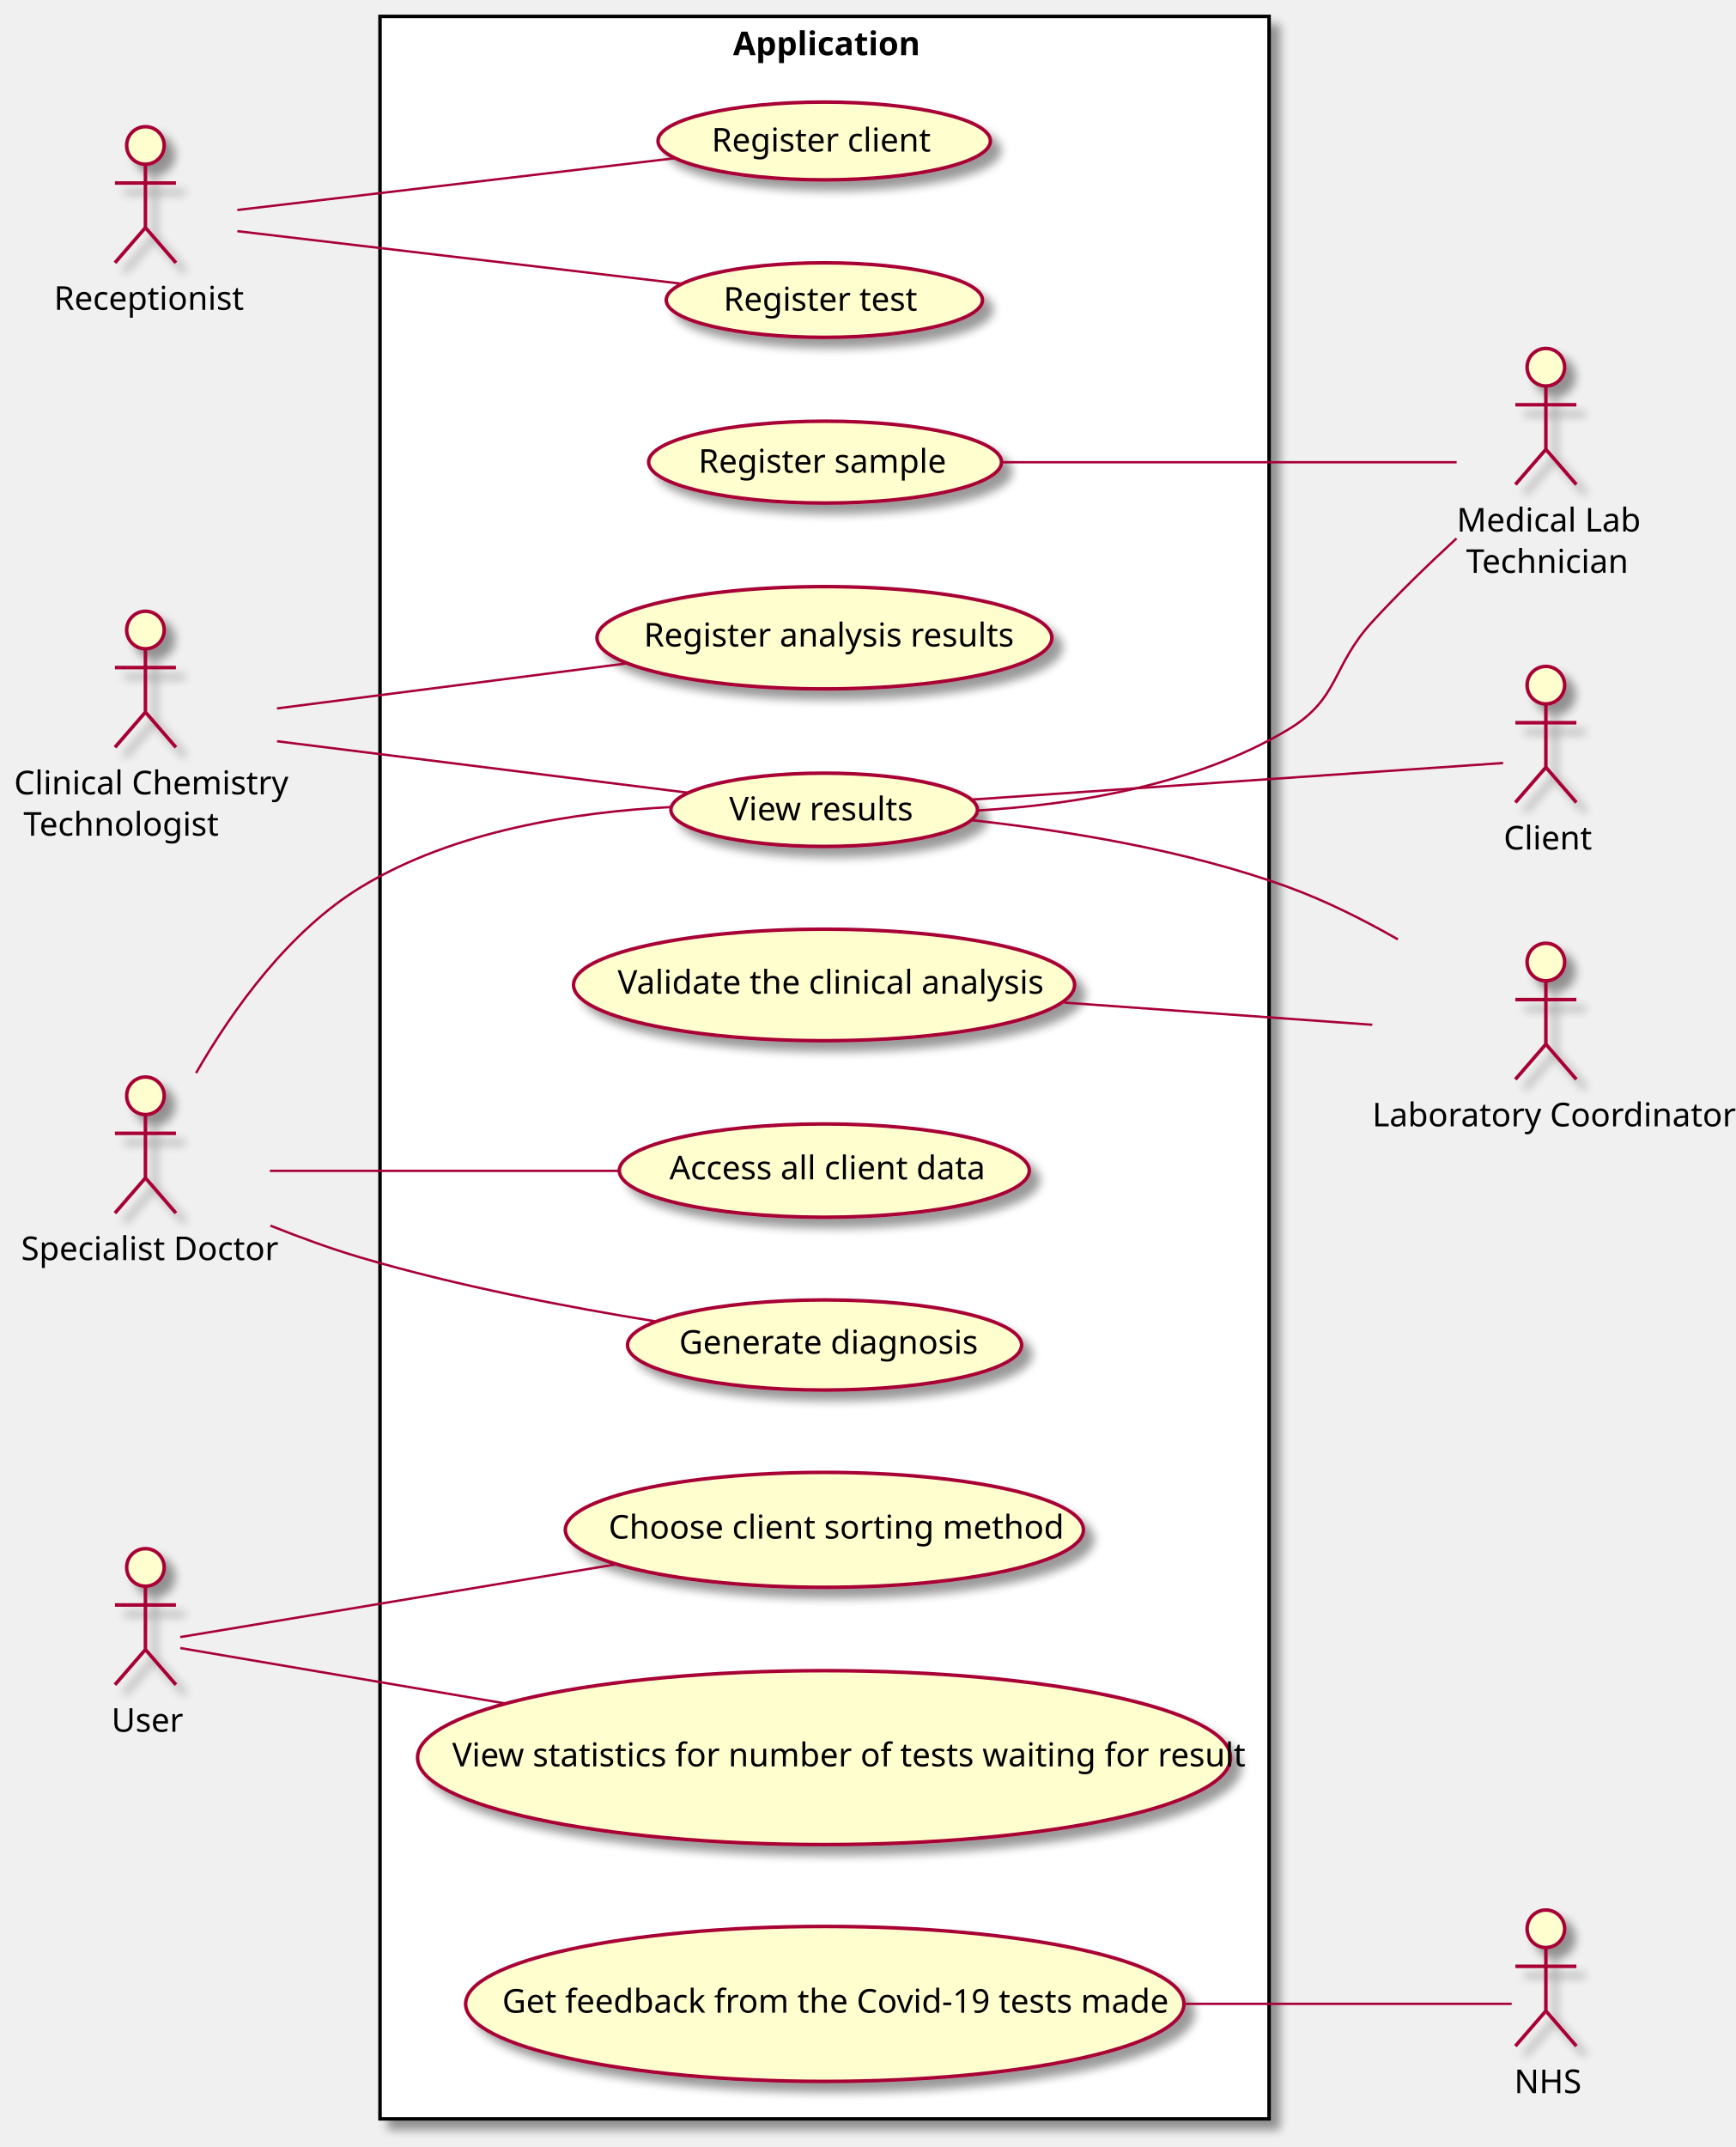
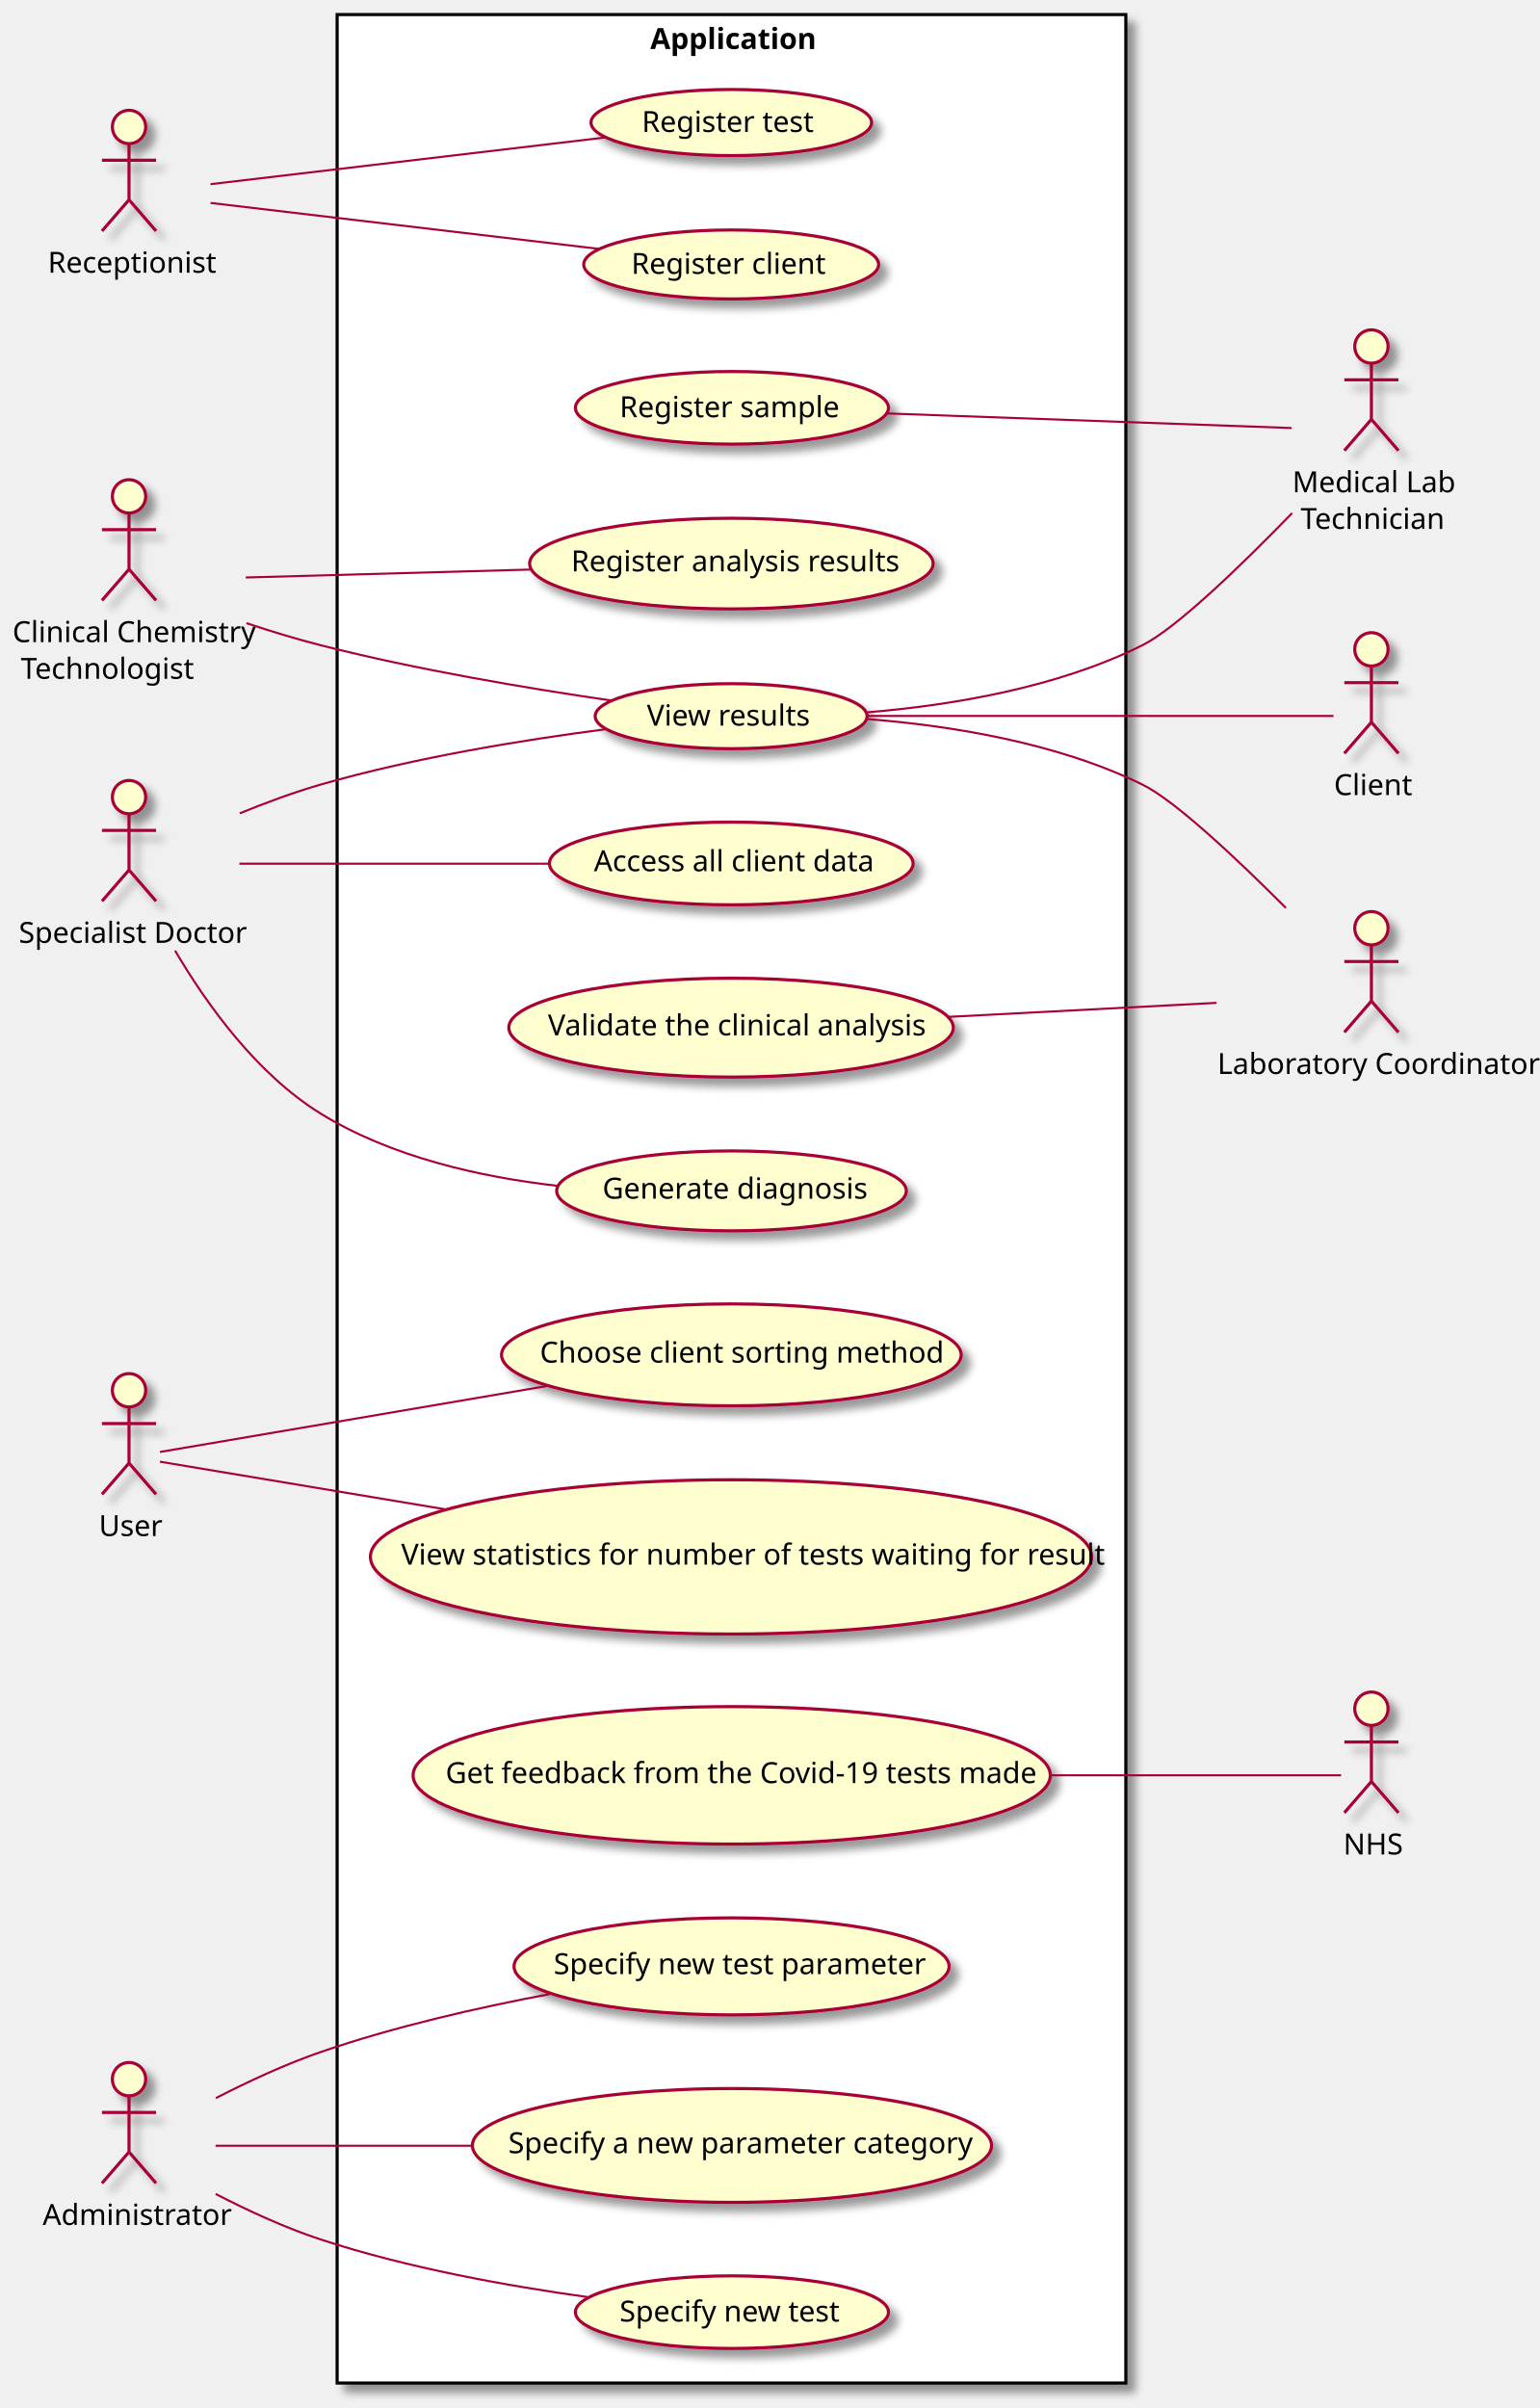
- <svg xmlns="http://www.w3.org/2000/svg" contentScriptType="application/ecmascript" contentStyleType="text/css" height="915px" preserveAspectRatio="none" style="width:740px;height:915px;" version="1.1" viewBox="0 0 740 915" width="740px" zoomAndPan="magnify">
+ <svg xmlns="http://www.w3.org/2000/svg" contentScriptType="application/ecmascript" contentStyleType="text/css" height="1157px" preserveAspectRatio="none" style="width:740px;height:1157px;" version="1.1" viewBox="0 0 740 1157" width="740px" zoomAndPan="magnify">
  <defs>
-     <filter height="300%" id="f3tx02nrygpwu" width="300%" x="-1" y="-1">
+     <filter height="300%" id="f1uoplxd1xjluy" width="300%" x="-1" y="-1">
      <feGaussianBlur result="blurOut" stdDeviation="2.0" />
      <feColorMatrix in="blurOut" result="blurOut2" type="matrix" values="0 0 0 0 0 0 0 0 0 0 0 0 0 0 0 0 0 0 .4 0" />
      <feOffset dx="4.0" dy="4.0" in="blurOut2" result="blurOut3" />
      <feBlend in="SourceGraphic" in2="blurOut3" mode="normal" />
    </filter>
  </defs>
  <g>
-     <rect fill="#FFFFFF" filter="url(#f3tx02nrygpwu)" height="896" style="stroke:#000000;stroke-width:1.5;" width="379" x="162" y="7" />
+     <rect fill="#FFFFFF" filter="url(#f1uoplxd1xjluy)" height="1138" style="stroke:#000000;stroke-width:1.5;" width="379" x="162" y="7" />
    <text fill="#000000" font-family="sans-serif" font-size="14" font-weight="bold" lengthAdjust="spacing" textLength="78" x="312.5" y="23.533">Application</text>
-     <ellipse cx="351.417" cy="127.883" fill="#FEFECE" filter="url(#f3tx02nrygpwu)" rx="67.417" ry="15.883" style="stroke:#A80036;stroke-width:1.5;" />
-     <text fill="#000000" font-family="sans-serif" font-size="14" lengthAdjust="spacing" textLength="80" x="308.417" y="132.4">Register test</text>
-     <ellipse cx="351.357" cy="60.071" fill="#FEFECE" filter="url(#f3tx02nrygpwu)" rx="70.857" ry="16.571" style="stroke:#A80036;stroke-width:1.5;" />
-     <text fill="#000000" font-family="sans-serif" font-size="14" lengthAdjust="spacing" textLength="90" x="303.357" y="64.588">Register client</text>
-     <ellipse cx="351.726" cy="196.945" fill="#FEFECE" filter="url(#f3tx02nrygpwu)" rx="75.226" ry="17.445" style="stroke:#A80036;stroke-width:1.5;" />
-     <text fill="#000000" font-family="sans-serif" font-size="14" lengthAdjust="spacing" textLength="102" x="297.726" y="201.462">Register sample</text>
-     <ellipse cx="351.452" cy="271.791" fill="#FEFECE" filter="url(#f3tx02nrygpwu)" rx="96.953" ry="21.791" style="stroke:#A80036;stroke-width:1.5;" />
-     <text fill="#000000" font-family="sans-serif" font-size="14" lengthAdjust="spacing" textLength="154" x="274.452" y="275.519">Register analysis results</text>
-     <ellipse cx="351.507" cy="573.201" fill="#FEFECE" filter="url(#f3tx02nrygpwu)" rx="84.007" ry="19.201" style="stroke:#A80036;stroke-width:1.5;" />
-     <text fill="#000000" font-family="sans-serif" font-size="14" lengthAdjust="spacing" textLength="124" x="289.507" y="576.93">Generate diagnosis</text>
-     <ellipse cx="351.434" cy="651.987" fill="#FEFECE" filter="url(#f3tx02nrygpwu)" rx="110.434" ry="24.487" style="stroke:#A80036;stroke-width:1.5;" />
-     <text fill="#000000" font-family="sans-serif" font-size="14" lengthAdjust="spacing" textLength="184" x="259.434" y="655.715">Choose client sorting method</text>
-     <ellipse cx="351.298" cy="419.76" fill="#FEFECE" filter="url(#f3tx02nrygpwu)" rx="106.798" ry="23.76" style="stroke:#A80036;stroke-width:1.5;" />
-     <text fill="#000000" font-family="sans-serif" font-size="14" lengthAdjust="spacing" textLength="176" x="263.298" y="423.488">Validate the clinical analysis</text>
-     <ellipse cx="351.341" cy="345.118" fill="#FEFECE" filter="url(#f3tx02nrygpwu)" rx="65.341" ry="15.618" style="stroke:#A80036;stroke-width:1.5;" />
-     <text fill="#000000" font-family="sans-serif" font-size="14" lengthAdjust="spacing" textLength="75" x="310.841" y="349.635">View results</text>
-     <ellipse cx="351.289" cy="749.058" fill="#FEFECE" filter="url(#f3tx02nrygpwu)" rx="173.289" ry="37.058" style="stroke:#A80036;stroke-width:1.5;" />
-     <text fill="#000000" font-family="sans-serif" font-size="14" lengthAdjust="spacing" textLength="317" x="192.789" y="752.786">View statistics for number of tests waiting for result</text>
-     <ellipse cx="351.392" cy="498.878" fill="#FEFECE" filter="url(#f3tx02nrygpwu)" rx="87.392" ry="19.878" style="stroke:#A80036;stroke-width:1.5;" />
-     <text fill="#000000" font-family="sans-serif" font-size="14" lengthAdjust="spacing" textLength="132" x="285.392" y="502.607">Access all client data</text>
-     <ellipse cx="351.601" cy="854.02" fill="#FEFECE" filter="url(#f3tx02nrygpwu)" rx="153.101" ry="33.02" style="stroke:#A80036;stroke-width:1.5;" />
-     <text fill="#000000" font-family="sans-serif" font-size="14" lengthAdjust="spacing" textLength="275" x="214.101" y="857.749">Get feedback from the Covid-19 tests made</text>
-     <ellipse cx="62" cy="62" fill="#FEFECE" filter="url(#f3tx02nrygpwu)" rx="8" ry="8" style="stroke:#A80036;stroke-width:1.5;" />
-     <path d="M62,70 L62,97 M49,78 L75,78 M62,97 L49,112 M62,97 L75,112 " fill="none" filter="url(#f3tx02nrygpwu)" style="stroke:#A80036;stroke-width:1.5;" />
-     <text fill="#000000" font-family="sans-serif" font-size="14" lengthAdjust="spacing" textLength="78" x="23" y="132.033">Receptionist</text>
-     <ellipse cx="659" cy="156.5" fill="#FEFECE" filter="url(#f3tx02nrygpwu)" rx="8" ry="8" style="stroke:#A80036;stroke-width:1.5;" />
-     <path d="M659,164.5 L659,191.5 M646,172.5 L672,172.5 M659,191.5 L646,206.5 M659,191.5 L672,206.5 " fill="none" filter="url(#f3tx02nrygpwu)" style="stroke:#A80036;stroke-width:1.5;" />
-     <text fill="#000000" font-family="sans-serif" font-size="14" lengthAdjust="spacing" textLength="76" x="621" y="226.533">Medical Lab</text>
-     <text fill="#000000" font-family="sans-serif" font-size="14" lengthAdjust="spacing" textLength="69" x="625" y="244.143">Technician</text>
-     <ellipse cx="62" cy="268.5" fill="#FEFECE" filter="url(#f3tx02nrygpwu)" rx="8" ry="8" style="stroke:#A80036;stroke-width:1.5;" />
-     <path d="M62,276.5 L62,303.5 M49,284.5 L75,284.5 M62,303.5 L49,318.5 M62,303.5 L75,318.5 " fill="none" filter="url(#f3tx02nrygpwu)" style="stroke:#A80036;stroke-width:1.5;" />
-     <text fill="#000000" font-family="sans-serif" font-size="14" lengthAdjust="spacing" textLength="112" x="6" y="338.533">Clinical Chemistry</text>
-     <text fill="#000000" font-family="sans-serif" font-size="14" lengthAdjust="spacing" textLength="81" x="10" y="356.143">Technologist</text>
-     <ellipse cx="62" cy="467" fill="#FEFECE" filter="url(#f3tx02nrygpwu)" rx="8" ry="8" style="stroke:#A80036;stroke-width:1.5;" />
-     <path d="M62,475 L62,502 M49,483 L75,483 M62,502 L49,517 M62,502 L75,517 " fill="none" filter="url(#f3tx02nrygpwu)" style="stroke:#A80036;stroke-width:1.5;" />
-     <text fill="#000000" font-family="sans-serif" font-size="14" lengthAdjust="spacing" textLength="106" x="9" y="537.033">Specialist Doctor</text>
-     <ellipse cx="659" cy="410" fill="#FEFECE" filter="url(#f3tx02nrygpwu)" rx="8" ry="8" style="stroke:#A80036;stroke-width:1.5;" />
-     <path d="M659,418 L659,445 M646,426 L672,426 M659,445 L646,460 M659,445 L672,460 " fill="none" filter="url(#f3tx02nrygpwu)" style="stroke:#A80036;stroke-width:1.5;" />
-     <text fill="#000000" font-family="sans-serif" font-size="14" lengthAdjust="spacing" textLength="148" x="585" y="480.033">Laboratory Coordinator</text>
-     <ellipse cx="62" cy="668" fill="#FEFECE" filter="url(#f3tx02nrygpwu)" rx="8" ry="8" style="stroke:#A80036;stroke-width:1.5;" />
-     <path d="M62,676 L62,703 M49,684 L75,684 M62,703 L49,718 M62,703 L75,718 " fill="none" filter="url(#f3tx02nrygpwu)" style="stroke:#A80036;stroke-width:1.5;" />
+     <ellipse cx="351.417" cy="58.883" fill="#FEFECE" filter="url(#f1uoplxd1xjluy)" rx="67.417" ry="15.883" style="stroke:#A80036;stroke-width:1.5;" />
+     <text fill="#000000" font-family="sans-serif" font-size="14" lengthAdjust="spacing" textLength="80" x="308.417" y="63.4">Register test</text>
+     <ellipse cx="351.357" cy="127.071" fill="#FEFECE" filter="url(#f1uoplxd1xjluy)" rx="70.857" ry="16.571" style="stroke:#A80036;stroke-width:1.5;" />
+     <text fill="#000000" font-family="sans-serif" font-size="14" lengthAdjust="spacing" textLength="90" x="303.357" y="131.588">Register client</text>
+     <ellipse cx="351.726" cy="195.945" fill="#FEFECE" filter="url(#f1uoplxd1xjluy)" rx="75.226" ry="17.445" style="stroke:#A80036;stroke-width:1.5;" />
+     <text fill="#000000" font-family="sans-serif" font-size="14" lengthAdjust="spacing" textLength="102" x="297.726" y="200.462">Register sample</text>
+     <ellipse cx="351.452" cy="270.791" fill="#FEFECE" filter="url(#f1uoplxd1xjluy)" rx="96.953" ry="21.791" style="stroke:#A80036;stroke-width:1.5;" />
+     <text fill="#000000" font-family="sans-serif" font-size="14" lengthAdjust="spacing" textLength="154" x="274.452" y="274.519">Register analysis results</text>
+     <ellipse cx="351.507" cy="572.201" fill="#FEFECE" filter="url(#f1uoplxd1xjluy)" rx="84.007" ry="19.201" style="stroke:#A80036;stroke-width:1.5;" />
+     <text fill="#000000" font-family="sans-serif" font-size="14" lengthAdjust="spacing" textLength="124" x="289.507" y="575.93">Generate diagnosis</text>
+     <ellipse cx="351.434" cy="650.987" fill="#FEFECE" filter="url(#f1uoplxd1xjluy)" rx="110.434" ry="24.487" style="stroke:#A80036;stroke-width:1.5;" />
+     <text fill="#000000" font-family="sans-serif" font-size="14" lengthAdjust="spacing" textLength="184" x="259.434" y="654.715">Choose client sorting method</text>
+     <ellipse cx="351.298" cy="493.76" fill="#FEFECE" filter="url(#f1uoplxd1xjluy)" rx="106.798" ry="23.76" style="stroke:#A80036;stroke-width:1.5;" />
+     <text fill="#000000" font-family="sans-serif" font-size="14" lengthAdjust="spacing" textLength="176" x="263.298" y="497.488">Validate the clinical analysis</text>
+     <ellipse cx="351.341" cy="344.118" fill="#FEFECE" filter="url(#f1uoplxd1xjluy)" rx="65.341" ry="15.618" style="stroke:#A80036;stroke-width:1.5;" />
+     <text fill="#000000" font-family="sans-serif" font-size="14" lengthAdjust="spacing" textLength="75" x="310.841" y="348.635">View results</text>
+     <ellipse cx="351.289" cy="748.058" fill="#FEFECE" filter="url(#f1uoplxd1xjluy)" rx="173.289" ry="37.058" style="stroke:#A80036;stroke-width:1.5;" />
+     <text fill="#000000" font-family="sans-serif" font-size="14" lengthAdjust="spacing" textLength="317" x="192.789" y="751.786">View statistics for number of tests waiting for result</text>
+     <ellipse cx="351.392" cy="414.878" fill="#FEFECE" filter="url(#f1uoplxd1xjluy)" rx="87.392" ry="19.878" style="stroke:#A80036;stroke-width:1.5;" />
+     <text fill="#000000" font-family="sans-serif" font-size="14" lengthAdjust="spacing" textLength="132" x="285.392" y="418.607">Access all client data</text>
+     <ellipse cx="351.601" cy="853.02" fill="#FEFECE" filter="url(#f1uoplxd1xjluy)" rx="153.101" ry="33.02" style="stroke:#A80036;stroke-width:1.5;" />
+     <text fill="#000000" font-family="sans-serif" font-size="14" lengthAdjust="spacing" textLength="275" x="214.101" y="856.749">Get feedback from the Covid-19 tests made</text>
+     <ellipse cx="351.726" cy="1110.945" fill="#FEFECE" filter="url(#f1uoplxd1xjluy)" rx="75.226" ry="17.445" style="stroke:#A80036;stroke-width:1.5;" />
+     <text fill="#000000" font-family="sans-serif" font-size="14" lengthAdjust="spacing" textLength="102" x="297.726" y="1115.462">Specify new test</text>
+     <ellipse cx="351.54" cy="944.808" fill="#FEFECE" filter="url(#f1uoplxd1xjluy)" rx="104.54" ry="23.308" style="stroke:#A80036;stroke-width:1.5;" />
+     <text fill="#000000" font-family="sans-serif" font-size="14" lengthAdjust="spacing" textLength="171" x="266.04" y="948.537">Specify new test parameter</text>
+     <ellipse cx="351.739" cy="1030.848" fill="#FEFECE" filter="url(#f1uoplxd1xjluy)" rx="124.739" ry="27.348" style="stroke:#A80036;stroke-width:1.5;" />
+     <text fill="#000000" font-family="sans-serif" font-size="14" lengthAdjust="spacing" textLength="215" x="244.239" y="1034.576">Specify a new parameter category</text>
+     <ellipse cx="62" cy="61" fill="#FEFECE" filter="url(#f1uoplxd1xjluy)" rx="8" ry="8" style="stroke:#A80036;stroke-width:1.5;" />
+     <path d="M62,69 L62,96 M49,77 L75,77 M62,96 L49,111 M62,96 L75,111 " fill="none" filter="url(#f1uoplxd1xjluy)" style="stroke:#A80036;stroke-width:1.5;" />
+     <text fill="#000000" font-family="sans-serif" font-size="14" lengthAdjust="spacing" textLength="78" x="23" y="131.033">Receptionist</text>
+     <ellipse cx="659" cy="166.5" fill="#FEFECE" filter="url(#f1uoplxd1xjluy)" rx="8" ry="8" style="stroke:#A80036;stroke-width:1.5;" />
+     <path d="M659,174.5 L659,201.5 M646,182.5 L672,182.5 M659,201.5 L646,216.5 M659,201.5 L672,216.5 " fill="none" filter="url(#f1uoplxd1xjluy)" style="stroke:#A80036;stroke-width:1.5;" />
+     <text fill="#000000" font-family="sans-serif" font-size="14" lengthAdjust="spacing" textLength="76" x="621" y="236.533">Medical Lab</text>
+     <text fill="#000000" font-family="sans-serif" font-size="14" lengthAdjust="spacing" textLength="69" x="625" y="254.143">Technician</text>
+     <ellipse cx="62" cy="238.5" fill="#FEFECE" filter="url(#f1uoplxd1xjluy)" rx="8" ry="8" style="stroke:#A80036;stroke-width:1.5;" />
+     <path d="M62,246.5 L62,273.5 M49,254.5 L75,254.5 M62,273.5 L49,288.5 M62,273.5 L75,288.5 " fill="none" filter="url(#f1uoplxd1xjluy)" style="stroke:#A80036;stroke-width:1.5;" />
+     <text fill="#000000" font-family="sans-serif" font-size="14" lengthAdjust="spacing" textLength="112" x="6" y="308.533">Clinical Chemistry</text>
+     <text fill="#000000" font-family="sans-serif" font-size="14" lengthAdjust="spacing" textLength="81" x="10" y="326.143">Technologist</text>
+     <ellipse cx="62" cy="383" fill="#FEFECE" filter="url(#f1uoplxd1xjluy)" rx="8" ry="8" style="stroke:#A80036;stroke-width:1.5;" />
+     <path d="M62,391 L62,418 M49,399 L75,399 M62,418 L49,433 M62,418 L75,433 " fill="none" filter="url(#f1uoplxd1xjluy)" style="stroke:#A80036;stroke-width:1.5;" />
+     <text fill="#000000" font-family="sans-serif" font-size="14" lengthAdjust="spacing" textLength="106" x="9" y="453.033">Specialist Doctor</text>
+     <ellipse cx="659" cy="446" fill="#FEFECE" filter="url(#f1uoplxd1xjluy)" rx="8" ry="8" style="stroke:#A80036;stroke-width:1.5;" />
+     <path d="M659,454 L659,481 M646,462 L672,462 M659,481 L646,496 M659,481 L672,496 " fill="none" filter="url(#f1uoplxd1xjluy)" style="stroke:#A80036;stroke-width:1.5;" />
+     <text fill="#000000" font-family="sans-serif" font-size="14" lengthAdjust="spacing" textLength="148" x="585" y="516.033">Laboratory Coordinator</text>
+     <ellipse cx="62" cy="668" fill="#FEFECE" filter="url(#f1uoplxd1xjluy)" rx="8" ry="8" style="stroke:#A80036;stroke-width:1.5;" />
+     <path d="M62,676 L62,703 M49,684 L75,684 M62,703 L49,718 M62,703 L75,718 " fill="none" filter="url(#f1uoplxd1xjluy)" style="stroke:#A80036;stroke-width:1.5;" />
    <text fill="#000000" font-family="sans-serif" font-size="14" lengthAdjust="spacing" textLength="29" x="47.5" y="738.033">User</text>
-     <ellipse cx="659" cy="292" fill="#FEFECE" filter="url(#f3tx02nrygpwu)" rx="8" ry="8" style="stroke:#A80036;stroke-width:1.5;" />
-     <path d="M659,300 L659,327 M646,308 L672,308 M659,327 L646,342 M659,327 L672,342 " fill="none" filter="url(#f3tx02nrygpwu)" style="stroke:#A80036;stroke-width:1.5;" />
-     <text fill="#000000" font-family="sans-serif" font-size="14" lengthAdjust="spacing" textLength="36" x="641" y="362.033">Client</text>
-     <ellipse cx="659" cy="822" fill="#FEFECE" filter="url(#f3tx02nrygpwu)" rx="8" ry="8" style="stroke:#A80036;stroke-width:1.5;" />
-     <path d="M659,830 L659,857 M646,838 L672,838 M659,857 L646,872 M659,857 L672,872 " fill="none" filter="url(#f3tx02nrygpwu)" style="stroke:#A80036;stroke-width:1.5;" />
-     <text fill="#000000" font-family="sans-serif" font-size="14" lengthAdjust="spacing" textLength="27" x="645.5" y="892.033">NHS</text>
-     <path d="M101.18,98.51 C149.67,104.25 233.9,114.21 290.89,120.95 " fill="none" id="Receptionist-UC1" style="stroke:#A80036;stroke-width:1.0;" />
-     <path d="M101.18,89.49 C148.83,83.85 230.99,74.13 287.91,67.4 " fill="none" id="Receptionist-UC2" style="stroke:#A80036;stroke-width:1.0;" />
-     <path d="M426.84,197 C488.31,197 573.01,197 620.96,197 " fill="none" id="UC3-MLT" style="stroke:#A80036;stroke-width:1.0;" />
-     <path d="M118.09,301.91 C160.16,296.5 218.84,288.94 266.72,282.78 " fill="none" id="CCT-UC4" style="stroke:#A80036;stroke-width:1.0;" />
-     <path d="M115.29,522.34 C127.81,527.34 141.24,532.25 154,536 C194.8,548 241.54,556.99 279.2,563.1 " fill="none" id="Doctor-UC5" style="stroke:#A80036;stroke-width:1.0;" />
-     <path d="M76.87,697.68 C109.96,692.16 195.75,677.84 262.54,666.69 " fill="none" id="User-UC6" style="stroke:#A80036;stroke-width:1.0;" />
-     <path d="M453.8,427.3 C496.7,430.38 545.73,433.92 585,436.74 " fill="none" id="UC7-LC" style="stroke:#A80036;stroke-width:1.0;" />
-     <path d="M414.69,340.73 C485.87,335.83 598.11,328.12 640.77,325.18 " fill="none" id="UC8-Client" style="stroke:#A80036;stroke-width:1.0;" />
-     <path d="M417.17,345.39 C457.6,342.95 509.33,334.73 549,311 C571.28,297.67 567.45,284.13 585,265 C596.12,252.88 609.05,240.39 620.9,229.47 " fill="none" id="UC8-MLT" style="stroke:#A80036;stroke-width:1.0;" />
-     <path d="M118.09,315.9 C168.31,322.19 242.21,331.44 293.13,337.82 " fill="none" id="CCT-UC8" style="stroke:#A80036;stroke-width:1.0;" />
-     <path d="M414.16,349.55 C453.64,353.86 505.44,362.16 549,378 C564.88,383.77 581.07,391.86 595.94,400.35 " fill="none" id="UC8-LC" style="stroke:#A80036;stroke-width:1.0;" />
-     <path d="M83.59,457.29 C99.16,430.29 123.12,396.77 154,378 C193.61,353.92 245.59,346.01 286.14,343.94 " fill="none" id="Doctor-UC8" style="stroke:#A80036;stroke-width:1.0;" />
-     <path d="M76.87,702.36 C102.5,706.73 159.75,716.49 215.3,725.96 " fill="none" id="User-UC9" style="stroke:#A80036;stroke-width:1.0;" />
-     <path d="M115.06,499 C156.49,499 215.35,499 263.85,499 " fill="none" id="Doctor-UC10" style="stroke:#A80036;stroke-width:1.0;" />
-     <path d="M504.8,854 C561.9,854 619.07,854 644.43,854 " fill="none" id="UC11-NHS" style="stroke:#A80036;stroke-width:1.0;" />
+     <ellipse cx="659" cy="312" fill="#FEFECE" filter="url(#f1uoplxd1xjluy)" rx="8" ry="8" style="stroke:#A80036;stroke-width:1.5;" />
+     <path d="M659,320 L659,347 M646,328 L672,328 M659,347 L646,362 M659,347 L672,362 " fill="none" filter="url(#f1uoplxd1xjluy)" style="stroke:#A80036;stroke-width:1.5;" />
+     <text fill="#000000" font-family="sans-serif" font-size="14" lengthAdjust="spacing" textLength="36" x="641" y="382.033">Client</text>
+     <ellipse cx="659" cy="821" fill="#FEFECE" filter="url(#f1uoplxd1xjluy)" rx="8" ry="8" style="stroke:#A80036;stroke-width:1.5;" />
+     <path d="M659,829 L659,856 M646,837 L672,837 M659,856 L646,871 M659,856 L672,871 " fill="none" filter="url(#f1uoplxd1xjluy)" style="stroke:#A80036;stroke-width:1.5;" />
+     <text fill="#000000" font-family="sans-serif" font-size="14" lengthAdjust="spacing" textLength="27" x="645.5" y="891.033">NHS</text>
+     <ellipse cx="62" cy="999" fill="#FEFECE" filter="url(#f1uoplxd1xjluy)" rx="8" ry="8" style="stroke:#A80036;stroke-width:1.5;" />
+     <path d="M62,1007 L62,1034 M49,1015 L75,1015 M62,1034 L49,1049 M62,1034 L75,1049 " fill="none" filter="url(#f1uoplxd1xjluy)" style="stroke:#A80036;stroke-width:1.5;" />
+     <text fill="#000000" font-family="sans-serif" font-size="14" lengthAdjust="spacing" textLength="83" x="20.5" y="1069.033">Administrator</text>
+     <path d="M101.18,88.49 C149.67,82.75 233.9,72.79 290.89,66.05 " fill="none" id="Receptionist-UC1" style="stroke:#A80036;stroke-width:1.0;" />
+     <path d="M101.18,97.51 C148.83,103.15 230.99,112.87 287.91,119.6 " fill="none" id="Receptionist-UC2" style="stroke:#A80036;stroke-width:1.0;" />
+     <path d="M425.67,198.63 C487.1,200.85 572.36,203.92 620.67,205.66 " fill="none" id="UC3-MLT" style="stroke:#A80036;stroke-width:1.0;" />
+     <path d="M118.09,277.47 C156.82,276.39 209.62,274.92 255.11,273.65 " fill="none" id="CCT-UC4" style="stroke:#A80036;stroke-width:1.0;" />
+     <path d="M84.13,456.76 C99.79,483.35 123.65,516.22 154,535 C187.8,555.91 230.68,565.52 267.74,569.75 " fill="none" id="Doctor-UC5" style="stroke:#A80036;stroke-width:1.0;" />
+     <path d="M76.87,697.64 C110.07,691.98 196.34,677.27 263.22,665.88 " fill="none" id="User-UC6" style="stroke:#A80036;stroke-width:1.0;" />
+     <path d="M455.93,488.58 C498.17,486.37 546.04,483.86 584.58,481.85 " fill="none" id="UC7-LC" style="stroke:#A80036;stroke-width:1.0;" />
+     <path d="M417.29,344 C488.57,344 598.63,344 640.78,344 " fill="none" id="UC8-Client" style="stroke:#A80036;stroke-width:1.0;" />
+     <path d="M416.93,342.24 C456.78,338.92 507.98,330.54 549,310 C565.24,301.87 596.15,272.02 620.91,246.53 " fill="none" id="UC8-MLT" style="stroke:#A80036;stroke-width:1.0;" />
+     <path d="M118.41,299.42 C130.06,303.28 142.36,307.03 154,310 C200.46,321.86 254.17,330.83 293.68,336.58 " fill="none" id="CCT-UC8" style="stroke:#A80036;stroke-width:1.0;" />
+     <path d="M416.85,345.51 C456.67,348.65 507.87,356.78 549,377 C564.51,384.62 593.65,411.94 617.9,436.24 " fill="none" id="UC8-LC" style="stroke:#A80036;stroke-width:1.0;" />
+     <path d="M115.2,390.8 C127.71,385.68 141.17,380.7 154,377 C199.2,363.95 251.83,355.46 291.24,350.36 " fill="none" id="Doctor-UC8" style="stroke:#A80036;stroke-width:1.0;" />
+     <path d="M76.87,702.32 C102.33,706.57 159,716.03 214.2,725.24 " fill="none" id="User-UC9" style="stroke:#A80036;stroke-width:1.0;" />
+     <path d="M115.06,415 C156.49,415 215.35,415 263.85,415 " fill="none" id="Doctor-UC10" style="stroke:#A80036;stroke-width:1.0;" />
+     <path d="M504.8,853 C561.9,853 619.07,853 644.43,853 " fill="none" id="UC11-NHS" style="stroke:#A80036;stroke-width:1.0;" />
+     <path d="M103.63,1054.16 C119.01,1062.1 136.92,1070.38 154,1076 C195.8,1089.75 244.49,1098.47 282.94,1103.77 " fill="none" id="Administrator-UC12" style="stroke:#A80036;stroke-width:1.0;" />
+     <path d="M103.72,1008.11 C119.11,1000.2 137.01,991.87 154,986 C189.25,973.83 229.36,964.67 264.11,958.13 " fill="none" id="Administrator-UC13" style="stroke:#A80036;stroke-width:1.0;" />
+     <path d="M103.58,1031 C135.78,1031 182.56,1031 226.78,1031 " fill="none" id="Administrator-UC14" style="stroke:#A80036;stroke-width:1.0;" />
  </g>
</svg>
